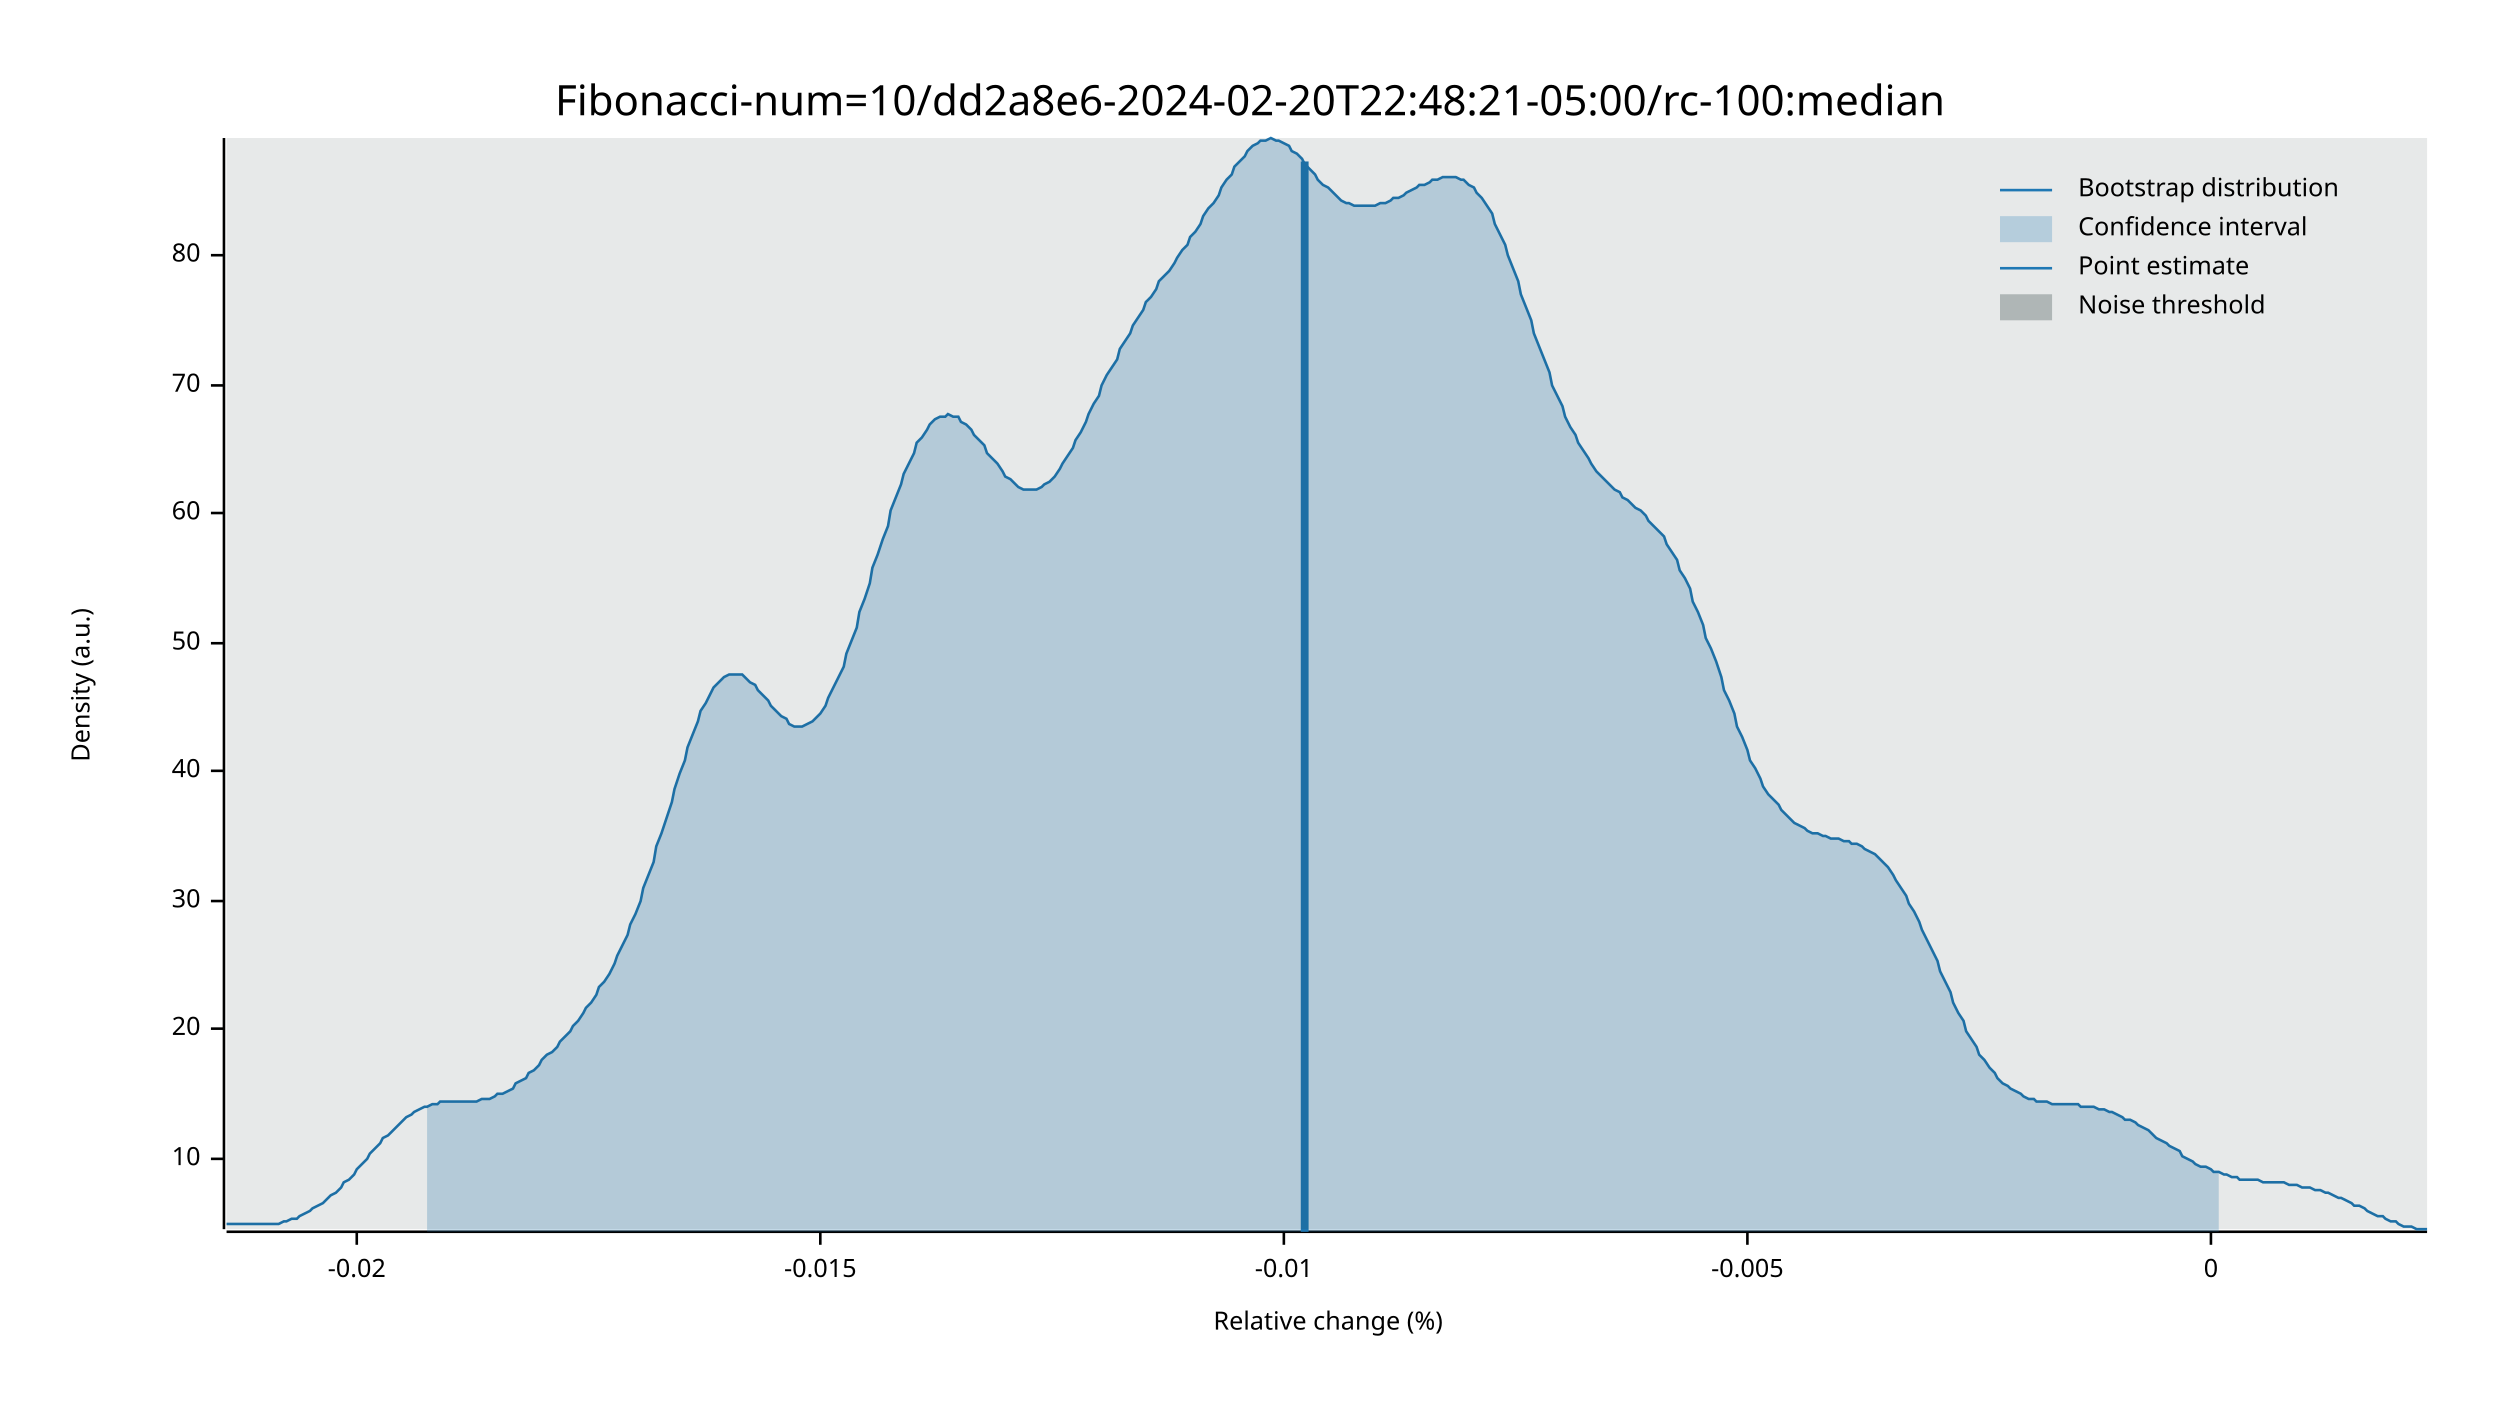
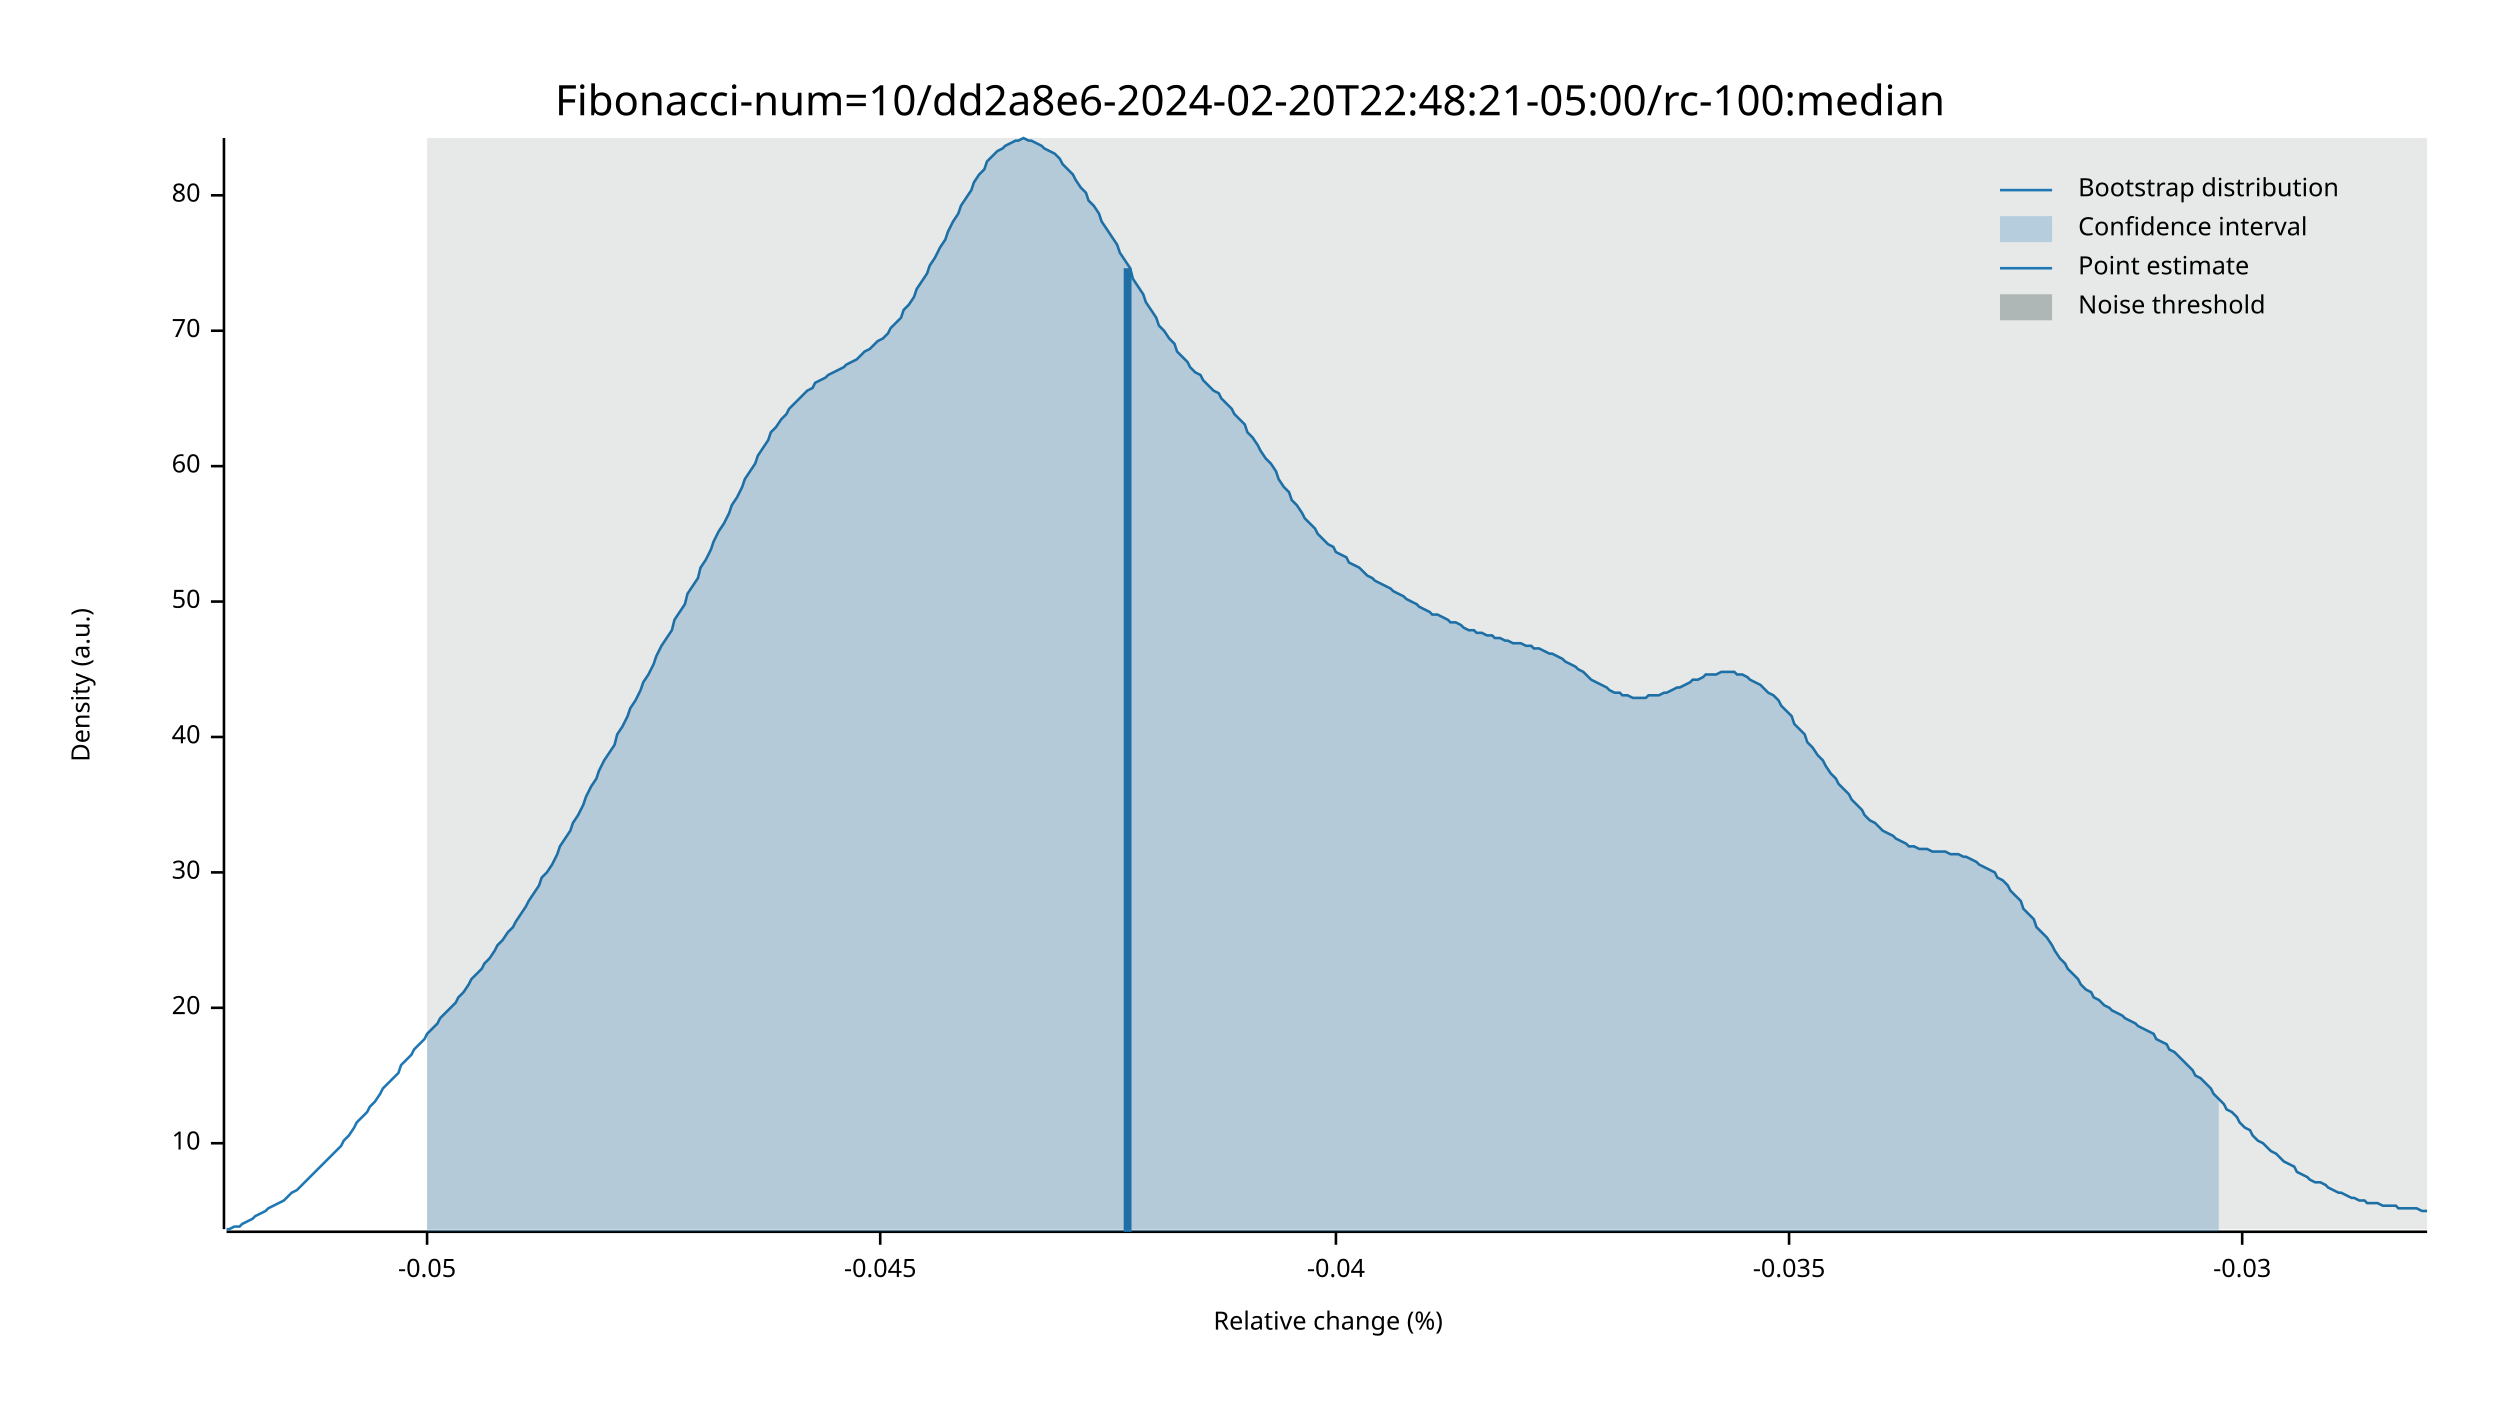
<svg xmlns="http://www.w3.org/2000/svg" width="960" height="540" viewBox="0 0 960 540">
  <text x="480" y="32" dy="0.76em" text-anchor="middle" font-family="sans-serif" font-size="16.129" opacity="1" fill="#000000">
Fibonacci-num=10/dd2a8e6-2024-02-20T22:48:21-05:00/rc-100:median
</text>
  <text x="27" y="263" dy="0.76em" text-anchor="middle" font-family="sans-serif" font-size="9.677" opacity="1" fill="#000000" transform="rotate(270, 27, 263)">
Density (a.u.)
</text>
  <text x="510" y="513" dy="-0.5ex" text-anchor="middle" font-family="sans-serif" font-size="9.677" opacity="1" fill="#000000">
Relative change (%)
</text>
  <polyline fill="none" opacity="1" stroke="#000000" stroke-width="1" points="86,53 86,472 " />
-   <text x="77" y="445" dy="0.5ex" text-anchor="end" font-family="sans-serif" font-size="9.677" opacity="1" fill="#000000">
+   <text x="77" y="439" dy="0.5ex" text-anchor="end" font-family="sans-serif" font-size="9.677" opacity="1" fill="#000000">
10
</text>
-   <polyline fill="none" opacity="1" stroke="#000000" stroke-width="1" points="81,445 86,445 " />
-   <text x="77" y="395" dy="0.5ex" text-anchor="end" font-family="sans-serif" font-size="9.677" opacity="1" fill="#000000">
+   <polyline fill="none" opacity="1" stroke="#000000" stroke-width="1" points="81,439 86,439 " />
+   <text x="77" y="387" dy="0.5ex" text-anchor="end" font-family="sans-serif" font-size="9.677" opacity="1" fill="#000000">
20
</text>
-   <polyline fill="none" opacity="1" stroke="#000000" stroke-width="1" points="81,395 86,395 " />
-   <text x="77" y="346" dy="0.5ex" text-anchor="end" font-family="sans-serif" font-size="9.677" opacity="1" fill="#000000">
+   <polyline fill="none" opacity="1" stroke="#000000" stroke-width="1" points="81,387 86,387 " />
+   <text x="77" y="335" dy="0.5ex" text-anchor="end" font-family="sans-serif" font-size="9.677" opacity="1" fill="#000000">
30
</text>
-   <polyline fill="none" opacity="1" stroke="#000000" stroke-width="1" points="81,346 86,346 " />
-   <text x="77" y="296" dy="0.5ex" text-anchor="end" font-family="sans-serif" font-size="9.677" opacity="1" fill="#000000">
+   <polyline fill="none" opacity="1" stroke="#000000" stroke-width="1" points="81,335 86,335 " />
+   <text x="77" y="283" dy="0.5ex" text-anchor="end" font-family="sans-serif" font-size="9.677" opacity="1" fill="#000000">
40
</text>
-   <polyline fill="none" opacity="1" stroke="#000000" stroke-width="1" points="81,296 86,296 " />
-   <text x="77" y="247" dy="0.5ex" text-anchor="end" font-family="sans-serif" font-size="9.677" opacity="1" fill="#000000">
+   <polyline fill="none" opacity="1" stroke="#000000" stroke-width="1" points="81,283 86,283 " />
+   <text x="77" y="231" dy="0.5ex" text-anchor="end" font-family="sans-serif" font-size="9.677" opacity="1" fill="#000000">
50
</text>
-   <polyline fill="none" opacity="1" stroke="#000000" stroke-width="1" points="81,247 86,247 " />
-   <text x="77" y="197" dy="0.5ex" text-anchor="end" font-family="sans-serif" font-size="9.677" opacity="1" fill="#000000">
+   <polyline fill="none" opacity="1" stroke="#000000" stroke-width="1" points="81,231 86,231 " />
+   <text x="77" y="179" dy="0.5ex" text-anchor="end" font-family="sans-serif" font-size="9.677" opacity="1" fill="#000000">
60
</text>
-   <polyline fill="none" opacity="1" stroke="#000000" stroke-width="1" points="81,197 86,197 " />
-   <text x="77" y="148" dy="0.5ex" text-anchor="end" font-family="sans-serif" font-size="9.677" opacity="1" fill="#000000">
+   <polyline fill="none" opacity="1" stroke="#000000" stroke-width="1" points="81,179 86,179 " />
+   <text x="77" y="127" dy="0.5ex" text-anchor="end" font-family="sans-serif" font-size="9.677" opacity="1" fill="#000000">
70
</text>
-   <polyline fill="none" opacity="1" stroke="#000000" stroke-width="1" points="81,148 86,148 " />
-   <text x="77" y="98" dy="0.5ex" text-anchor="end" font-family="sans-serif" font-size="9.677" opacity="1" fill="#000000">
+   <polyline fill="none" opacity="1" stroke="#000000" stroke-width="1" points="81,127 86,127 " />
+   <text x="77" y="75" dy="0.5ex" text-anchor="end" font-family="sans-serif" font-size="9.677" opacity="1" fill="#000000">
80
</text>
-   <polyline fill="none" opacity="1" stroke="#000000" stroke-width="1" points="81,98 86,98 " />
+   <polyline fill="none" opacity="1" stroke="#000000" stroke-width="1" points="81,75 86,75 " />
  <polyline fill="none" opacity="1" stroke="#000000" stroke-width="1" points="87,473 932,473 " />
-   <text x="137" y="483" dy="0.76em" text-anchor="middle" font-family="sans-serif" font-size="9.677" opacity="1" fill="#000000">
- -0.02
+   <text x="164" y="483" dy="0.76em" text-anchor="middle" font-family="sans-serif" font-size="9.677" opacity="1" fill="#000000">
+ -0.05
</text>
-   <polyline fill="none" opacity="1" stroke="#000000" stroke-width="1" points="137,473 137,478 " />
-   <text x="315" y="483" dy="0.76em" text-anchor="middle" font-family="sans-serif" font-size="9.677" opacity="1" fill="#000000">
- -0.015
+   <polyline fill="none" opacity="1" stroke="#000000" stroke-width="1" points="164,473 164,478 " />
+   <text x="338" y="483" dy="0.76em" text-anchor="middle" font-family="sans-serif" font-size="9.677" opacity="1" fill="#000000">
+ -0.045
</text>
-   <polyline fill="none" opacity="1" stroke="#000000" stroke-width="1" points="315,473 315,478 " />
-   <text x="493" y="483" dy="0.76em" text-anchor="middle" font-family="sans-serif" font-size="9.677" opacity="1" fill="#000000">
- -0.01
+   <polyline fill="none" opacity="1" stroke="#000000" stroke-width="1" points="338,473 338,478 " />
+   <text x="513" y="483" dy="0.76em" text-anchor="middle" font-family="sans-serif" font-size="9.677" opacity="1" fill="#000000">
+ -0.04
</text>
-   <polyline fill="none" opacity="1" stroke="#000000" stroke-width="1" points="493,473 493,478 " />
-   <text x="671" y="483" dy="0.76em" text-anchor="middle" font-family="sans-serif" font-size="9.677" opacity="1" fill="#000000">
- -0.005
+   <polyline fill="none" opacity="1" stroke="#000000" stroke-width="1" points="513,473 513,478 " />
+   <text x="687" y="483" dy="0.76em" text-anchor="middle" font-family="sans-serif" font-size="9.677" opacity="1" fill="#000000">
+ -0.035
</text>
-   <polyline fill="none" opacity="1" stroke="#000000" stroke-width="1" points="671,473 671,478 " />
-   <text x="849" y="483" dy="0.76em" text-anchor="middle" font-family="sans-serif" font-size="9.677" opacity="1" fill="#000000">
- 0
+   <polyline fill="none" opacity="1" stroke="#000000" stroke-width="1" points="687,473 687,478 " />
+   <text x="861" y="483" dy="0.76em" text-anchor="middle" font-family="sans-serif" font-size="9.677" opacity="1" fill="#000000">
+ -0.03
</text>
-   <polyline fill="none" opacity="1" stroke="#000000" stroke-width="1" points="849,473 849,478 " />
-   <polyline fill="none" opacity="1" stroke="#1F78B4" stroke-width="1" points="87,470 88,470 90,470 92,470 93,470 95,470 97,470 98,470 100,470 102,470 103,470 105,470 107,470 109,469 110,469 112,468 114,468 115,467 117,466 119,465 120,464 122,463 124,462 125,461 127,459 129,458 131,456 132,454 134,453 136,451 137,449 139,447 141,445 142,443 144,441 146,439 147,437 149,436 151,434 153,432 154,431 156,429 158,428 159,427 161,426 163,425 164,425 166,424 168,424 169,423 171,423 173,423 175,423 176,423 178,423 180,423 181,423 183,423 185,422 186,422 188,422 190,421 191,420 193,420 195,419 197,418 198,416 200,415 202,414 203,412 205,411 207,409 208,407 210,405 212,404 214,402 215,400 217,398 219,396 220,394 222,392 224,389 225,387 227,385 229,382 230,379 232,377 234,374 236,370 237,367 239,363 241,359 242,355 244,351 246,346 247,341 249,336 251,331 252,325 254,320 256,314 258,308 259,303 261,297 263,292 264,287 266,282 268,277 269,273 271,270 273,266 274,264 276,262 278,260 280,259 281,259 283,259 285,259 286,260 288,262 290,263 291,265 293,267 295,269 296,271 298,273 300,275 302,276 303,278 305,279 307,279 308,279 310,278 312,277 313,276 315,274 317,271 318,268 320,264 322,260 324,256 325,251 327,246 329,241 330,235 332,230 334,224 335,218 337,213 339,207 341,202 342,196 344,191 346,186 347,182 349,178 351,174 352,170 354,168 356,165 357,163 359,161 361,160 363,160 364,159 366,160 368,160 369,162 371,163 373,165 374,167 376,169 378,171 379,174 381,176 383,178 385,181 386,183 388,184 390,186 391,187 393,188 395,188 396,188 398,188 400,187 401,186 403,185 405,183 407,180 408,178 410,175 412,172 413,169 415,166 417,162 418,159 420,155 422,152 423,148 425,144 427,141 429,138 430,134 432,131 434,128 435,125 437,122 439,119 440,116 442,114 444,111 445,108 447,106 449,104 451,101 452,99 454,96 456,94 457,91 459,89 461,86 462,83 464,80 466,78 468,75 469,72 471,69 473,67 474,64 476,62 478,60 479,58 481,56 483,55 484,54 486,54 488,53 490,54 491,54 493,55 495,56 496,58 498,59 500,61 501,63 503,65 505,67 506,69 508,71 510,72 512,74 513,75 515,77 517,78 518,78 520,79 522,79 523,79 525,79 527,79 528,79 530,78 532,78 534,77 535,76 537,76 539,75 540,74 542,73 544,72 545,71 547,71 549,70 550,69 552,69 554,68 556,68 557,68 559,68 561,69 562,69 564,71 566,72 567,74 569,76 571,79 573,82 574,86 576,90 578,94 579,98 581,103 583,108 584,113 586,118 588,123 589,128 591,133 593,138 595,143 596,148 598,152 600,156 601,160 603,164 605,167 606,170 608,173 610,176 611,178 613,181 615,183 617,185 618,186 620,188 622,189 623,191 625,192 627,194 628,195 630,196 632,198 633,200 635,202 637,204 639,206 640,209 642,212 644,215 645,219 647,222 649,226 650,231 652,235 654,240 655,245 657,249 659,254 661,260 662,265 664,269 666,274 667,279 669,283 671,288 672,292 674,295 676,299 677,302 679,305 681,307 683,309 684,311 686,313 688,315 689,316 691,317 693,318 694,319 696,320 698,320 700,321 701,321 703,322 705,322 706,322 708,323 710,323 711,324 713,324 715,325 716,326 718,327 720,328 722,330 723,331 725,333 727,336 728,338 730,341 732,344 733,347 735,350 737,354 738,357 740,361 742,365 744,369 745,373 747,377 749,381 750,385 752,389 754,392 755,396 757,399 759,402 760,405 762,407 764,410 766,412 767,414 769,416 771,417 772,418 774,419 776,420 777,421 779,422 781,422 782,423 784,423 786,423 788,424 789,424 791,424 793,424 794,424 796,424 798,424 799,425 801,425 803,425 804,425 806,426 808,426 810,427 811,427 813,428 815,429 816,430 818,430 820,431 821,432 823,433 825,434 827,436 828,437 830,438 832,439 833,440 835,441 837,442 838,444 840,445 842,446 843,447 845,448 847,448 849,449 850,450 852,450 854,451 855,451 857,452 859,452 860,453 862,453 864,453 865,453 867,453 869,454 871,454 872,454 874,454 876,454 877,454 879,455 881,455 882,455 884,456 886,456 887,456 889,457 891,457 893,458 894,458 896,459 898,460 899,460 901,461 903,462 904,463 906,463 908,464 909,465 911,466 913,467 915,467 916,468 918,469 920,469 921,470 923,471 925,471 926,471 928,472 930,472 932,472 " />
-   <polygon opacity="0.25" fill="#1F78B4" points="164,425 166,424 168,424 169,423 171,423 173,423 175,423 176,423 178,423 180,423 181,423 183,423 185,422 186,422 188,422 190,421 191,420 193,420 195,419 197,418 198,416 200,415 202,414 203,412 205,411 207,409 208,407 210,405 212,404 214,402 215,400 217,398 219,396 220,394 222,392 224,389 225,387 227,385 229,382 230,379 232,377 234,374 236,370 237,367 239,363 241,359 242,355 244,351 246,346 247,341 249,336 251,331 252,325 254,320 256,314 258,308 259,303 261,297 263,292 264,287 266,282 268,277 269,273 271,270 273,266 274,264 276,262 278,260 280,259 281,259 283,259 285,259 286,260 288,262 290,263 291,265 293,267 295,269 296,271 298,273 300,275 302,276 303,278 305,279 307,279 308,279 310,278 312,277 313,276 315,274 317,271 318,268 320,264 322,260 324,256 325,251 327,246 329,241 330,235 332,230 334,224 335,218 337,213 339,207 341,202 342,196 344,191 346,186 347,182 349,178 351,174 352,170 354,168 356,165 357,163 359,161 361,160 363,160 364,159 366,160 368,160 369,162 371,163 373,165 374,167 376,169 378,171 379,174 381,176 383,178 385,181 386,183 388,184 390,186 391,187 393,188 395,188 396,188 398,188 400,187 401,186 403,185 405,183 407,180 408,178 410,175 412,172 413,169 415,166 417,162 418,159 420,155 422,152 423,148 425,144 427,141 429,138 430,134 432,131 434,128 435,125 437,122 439,119 440,116 442,114 444,111 445,108 447,106 449,104 451,101 452,99 454,96 456,94 457,91 459,89 461,86 462,83 464,80 466,78 468,75 469,72 471,69 473,67 474,64 476,62 478,60 479,58 481,56 483,55 484,54 486,54 488,53 490,54 491,54 493,55 495,56 496,58 498,59 500,61 501,63 503,65 505,67 506,69 508,71 510,72 512,74 513,75 515,77 517,78 518,78 520,79 522,79 523,79 525,79 527,79 528,79 530,78 532,78 534,77 535,76 537,76 539,75 540,74 542,73 544,72 545,71 547,71 549,70 550,69 552,69 554,68 556,68 557,68 559,68 561,69 562,69 564,71 566,72 567,74 569,76 571,79 573,82 574,86 576,90 578,94 579,98 581,103 583,108 584,113 586,118 588,123 589,128 591,133 593,138 595,143 596,148 598,152 600,156 601,160 603,164 605,167 606,170 608,173 610,176 611,178 613,181 615,183 617,185 618,186 620,188 622,189 623,191 625,192 627,194 628,195 630,196 632,198 633,200 635,202 637,204 639,206 640,209 642,212 644,215 645,219 647,222 649,226 650,231 652,235 654,240 655,245 657,249 659,254 661,260 662,265 664,269 666,274 667,279 669,283 671,288 672,292 674,295 676,299 677,302 679,305 681,307 683,309 684,311 686,313 688,315 689,316 691,317 693,318 694,319 696,320 698,320 700,321 701,321 703,322 705,322 706,322 708,323 710,323 711,324 713,324 715,325 716,326 718,327 720,328 722,330 723,331 725,333 727,336 728,338 730,341 732,344 733,347 735,350 737,354 738,357 740,361 742,365 744,369 745,373 747,377 749,381 750,385 752,389 754,392 755,396 757,399 759,402 760,405 762,407 764,410 766,412 767,414 769,416 771,417 772,418 774,419 776,420 777,421 779,422 781,422 782,423 784,423 786,423 788,424 789,424 791,424 793,424 794,424 796,424 798,424 799,425 801,425 803,425 804,425 806,426 808,426 810,427 811,427 813,428 815,429 816,430 818,430 820,431 821,432 823,433 825,434 827,436 828,437 830,438 832,439 833,440 835,441 837,442 838,444 840,445 842,446 843,447 845,448 847,448 849,449 850,450 852,450 852,473 164,473 " />
-   <polyline fill="none" opacity="1" stroke="#1F78B4" stroke-width="3" points="501,473 501,62 " />
-   <rect x="87" y="53" width="845" height="419" opacity="0.1" fill="#071A1C" stroke="none" />
+   <polyline fill="none" opacity="1" stroke="#000000" stroke-width="1" points="861,473 861,478 " />
+   <polyline fill="none" opacity="1" stroke="#1F78B4" stroke-width="1" points="87,472 88,472 90,471 92,471 93,470 95,469 97,468 98,467 100,466 102,465 103,464 105,463 107,462 109,461 110,460 112,458 114,457 115,456 117,454 119,452 120,451 122,449 124,447 125,446 127,444 129,442 131,440 132,438 134,436 136,433 137,431 139,429 141,427 142,425 144,423 146,420 147,418 149,416 151,414 153,412 154,409 156,407 158,405 159,403 161,401 163,399 164,397 166,395 168,393 169,391 171,389 173,387 175,385 176,383 178,381 180,378 181,376 183,374 185,372 186,370 188,368 190,365 191,363 193,361 195,358 197,356 198,354 200,351 202,348 203,346 205,343 207,340 208,337 210,335 212,332 214,328 215,325 217,322 219,319 220,316 222,313 224,309 225,306 227,302 229,299 230,296 232,292 234,289 236,286 237,282 239,279 241,275 242,272 244,269 246,265 247,262 249,259 251,255 252,252 254,248 256,245 258,242 259,238 261,235 263,232 264,228 266,225 268,222 269,218 271,215 273,211 274,208 276,204 278,201 280,197 281,194 283,191 285,187 286,184 288,181 290,178 291,175 293,172 295,169 296,166 298,164 300,161 302,159 303,157 305,155 307,153 308,152 310,150 312,149 313,147 315,146 317,145 318,144 320,143 322,142 324,141 325,140 327,139 329,138 330,137 332,135 334,134 335,133 337,131 339,130 341,128 342,126 344,124 346,122 347,119 349,117 351,114 352,111 354,108 356,105 357,102 359,99 361,95 363,92 364,89 366,85 368,82 369,79 371,76 373,73 374,70 376,67 378,65 379,62 381,60 383,58 385,57 386,56 388,55 390,54 391,54 393,53 395,54 396,54 398,55 400,56 401,57 403,58 405,59 407,61 408,63 410,65 412,67 413,69 415,72 417,74 418,77 420,79 422,82 423,85 425,88 427,91 429,94 430,97 432,100 434,103 435,107 437,110 439,113 440,116 442,119 444,122 445,125 447,127 449,130 451,132 452,135 454,137 456,139 457,141 459,143 461,144 462,146 464,148 466,150 468,151 469,153 471,155 473,157 474,159 476,161 478,163 479,166 481,168 483,171 484,173 486,176 488,178 490,181 491,184 493,187 495,189 496,192 498,194 500,197 501,199 503,201 505,203 506,205 508,207 510,209 512,210 513,212 515,213 517,214 518,216 520,217 522,218 523,219 525,221 527,222 528,223 530,224 532,225 534,226 535,227 537,228 539,229 540,230 542,231 544,232 545,233 547,234 549,235 550,236 552,236 554,237 556,238 557,239 559,239 561,240 562,241 564,242 566,242 567,243 569,243 571,244 573,244 574,245 576,245 578,246 579,246 581,247 583,247 584,247 586,248 588,248 589,249 591,249 593,250 595,251 596,251 598,252 600,253 601,254 603,255 605,256 606,257 608,258 610,260 611,261 613,262 615,263 617,264 618,265 620,266 622,266 623,267 625,267 627,268 628,268 630,268 632,268 633,267 635,267 637,267 639,266 640,266 642,265 644,264 645,264 647,263 649,262 650,261 652,261 654,260 655,259 657,259 659,259 661,258 662,258 664,258 666,258 667,259 669,259 671,260 672,261 674,262 676,263 677,264 679,266 681,267 683,269 684,271 686,273 688,275 689,278 691,280 693,282 694,285 696,287 698,290 700,292 701,294 703,297 705,299 706,301 708,303 710,305 711,307 713,309 715,311 716,313 718,315 720,316 722,318 723,319 725,320 727,321 728,322 730,323 732,324 733,325 735,325 737,326 738,326 740,326 742,327 744,327 745,327 747,327 749,328 750,328 752,328 754,329 755,329 757,330 759,331 760,332 762,333 764,334 766,335 767,337 769,338 771,340 772,342 774,344 776,346 777,349 779,351 781,353 782,356 784,358 786,360 788,363 789,365 791,368 793,370 794,372 796,374 798,376 799,378 801,380 803,381 804,383 806,384 808,386 810,387 811,388 813,389 815,390 816,391 818,392 820,393 821,394 823,395 825,396 827,397 828,399 830,400 832,401 833,403 835,404 837,406 838,407 840,409 842,411 843,413 845,414 847,416 849,418 850,420 852,422 854,424 855,426 857,427 859,429 860,431 862,433 864,434 865,436 867,438 869,439 871,441 872,442 874,443 876,445 877,446 879,447 881,448 882,450 884,451 886,452 887,453 889,454 891,454 893,455 894,456 896,457 898,458 899,458 901,459 903,460 904,460 906,461 908,461 909,462 911,462 913,462 915,463 916,463 918,463 920,463 921,464 923,464 925,464 926,464 928,464 930,465 932,465 " />
+   <polygon opacity="0.25" fill="#1F78B4" points="164,397 166,395 168,393 169,391 171,389 173,387 175,385 176,383 178,381 180,378 181,376 183,374 185,372 186,370 188,368 190,365 191,363 193,361 195,358 197,356 198,354 200,351 202,348 203,346 205,343 207,340 208,337 210,335 212,332 214,328 215,325 217,322 219,319 220,316 222,313 224,309 225,306 227,302 229,299 230,296 232,292 234,289 236,286 237,282 239,279 241,275 242,272 244,269 246,265 247,262 249,259 251,255 252,252 254,248 256,245 258,242 259,238 261,235 263,232 264,228 266,225 268,222 269,218 271,215 273,211 274,208 276,204 278,201 280,197 281,194 283,191 285,187 286,184 288,181 290,178 291,175 293,172 295,169 296,166 298,164 300,161 302,159 303,157 305,155 307,153 308,152 310,150 312,149 313,147 315,146 317,145 318,144 320,143 322,142 324,141 325,140 327,139 329,138 330,137 332,135 334,134 335,133 337,131 339,130 341,128 342,126 344,124 346,122 347,119 349,117 351,114 352,111 354,108 356,105 357,102 359,99 361,95 363,92 364,89 366,85 368,82 369,79 371,76 373,73 374,70 376,67 378,65 379,62 381,60 383,58 385,57 386,56 388,55 390,54 391,54 393,53 395,54 396,54 398,55 400,56 401,57 403,58 405,59 407,61 408,63 410,65 412,67 413,69 415,72 417,74 418,77 420,79 422,82 423,85 425,88 427,91 429,94 430,97 432,100 434,103 435,107 437,110 439,113 440,116 442,119 444,122 445,125 447,127 449,130 451,132 452,135 454,137 456,139 457,141 459,143 461,144 462,146 464,148 466,150 468,151 469,153 471,155 473,157 474,159 476,161 478,163 479,166 481,168 483,171 484,173 486,176 488,178 490,181 491,184 493,187 495,189 496,192 498,194 500,197 501,199 503,201 505,203 506,205 508,207 510,209 512,210 513,212 515,213 517,214 518,216 520,217 522,218 523,219 525,221 527,222 528,223 530,224 532,225 534,226 535,227 537,228 539,229 540,230 542,231 544,232 545,233 547,234 549,235 550,236 552,236 554,237 556,238 557,239 559,239 561,240 562,241 564,242 566,242 567,243 569,243 571,244 573,244 574,245 576,245 578,246 579,246 581,247 583,247 584,247 586,248 588,248 589,249 591,249 593,250 595,251 596,251 598,252 600,253 601,254 603,255 605,256 606,257 608,258 610,260 611,261 613,262 615,263 617,264 618,265 620,266 622,266 623,267 625,267 627,268 628,268 630,268 632,268 633,267 635,267 637,267 639,266 640,266 642,265 644,264 645,264 647,263 649,262 650,261 652,261 654,260 655,259 657,259 659,259 661,258 662,258 664,258 666,258 667,259 669,259 671,260 672,261 674,262 676,263 677,264 679,266 681,267 683,269 684,271 686,273 688,275 689,278 691,280 693,282 694,285 696,287 698,290 700,292 701,294 703,297 705,299 706,301 708,303 710,305 711,307 713,309 715,311 716,313 718,315 720,316 722,318 723,319 725,320 727,321 728,322 730,323 732,324 733,325 735,325 737,326 738,326 740,326 742,327 744,327 745,327 747,327 749,328 750,328 752,328 754,329 755,329 757,330 759,331 760,332 762,333 764,334 766,335 767,337 769,338 771,340 772,342 774,344 776,346 777,349 779,351 781,353 782,356 784,358 786,360 788,363 789,365 791,368 793,370 794,372 796,374 798,376 799,378 801,380 803,381 804,383 806,384 808,386 810,387 811,388 813,389 815,390 816,391 818,392 820,393 821,394 823,395 825,396 827,397 828,399 830,400 832,401 833,403 835,404 837,406 838,407 840,409 842,411 843,413 845,414 847,416 849,418 850,420 852,422 852,473 164,473 " />
+   <polyline fill="none" opacity="1" stroke="#1F78B4" stroke-width="3" points="433,473 433,103 " />
+   <rect x="164" y="53" width="768" height="419" opacity="0.1" fill="#071A1C" stroke="none" />
  <text x="798" y="68" dy="0.76em" text-anchor="start" font-family="sans-serif" font-size="9.677" opacity="1" fill="#000000">
Bootstrap distribution
</text>
  <text x="798" y="83" dy="0.76em" text-anchor="start" font-family="sans-serif" font-size="9.677" opacity="1" fill="#000000">
Confidence interval
</text>
  <text x="798" y="98" dy="0.76em" text-anchor="start" font-family="sans-serif" font-size="9.677" opacity="1" fill="#000000">
Point estimate
</text>
  <text x="798" y="113" dy="0.76em" text-anchor="start" font-family="sans-serif" font-size="9.677" opacity="1" fill="#000000">
Noise threshold
</text>
  <polyline fill="none" opacity="1" stroke="#1F78B4" stroke-width="1" points="768,73 788,73 " />
  <rect x="768" y="83" width="20" height="10" opacity="0.25" fill="#1F78B4" stroke="none" />
  <polyline fill="none" opacity="1" stroke="#1F78B4" stroke-width="1" points="768,103 788,103 " />
  <rect x="768" y="113" width="20" height="10" opacity="0.25" fill="#071A1C" stroke="none" />
</svg>
